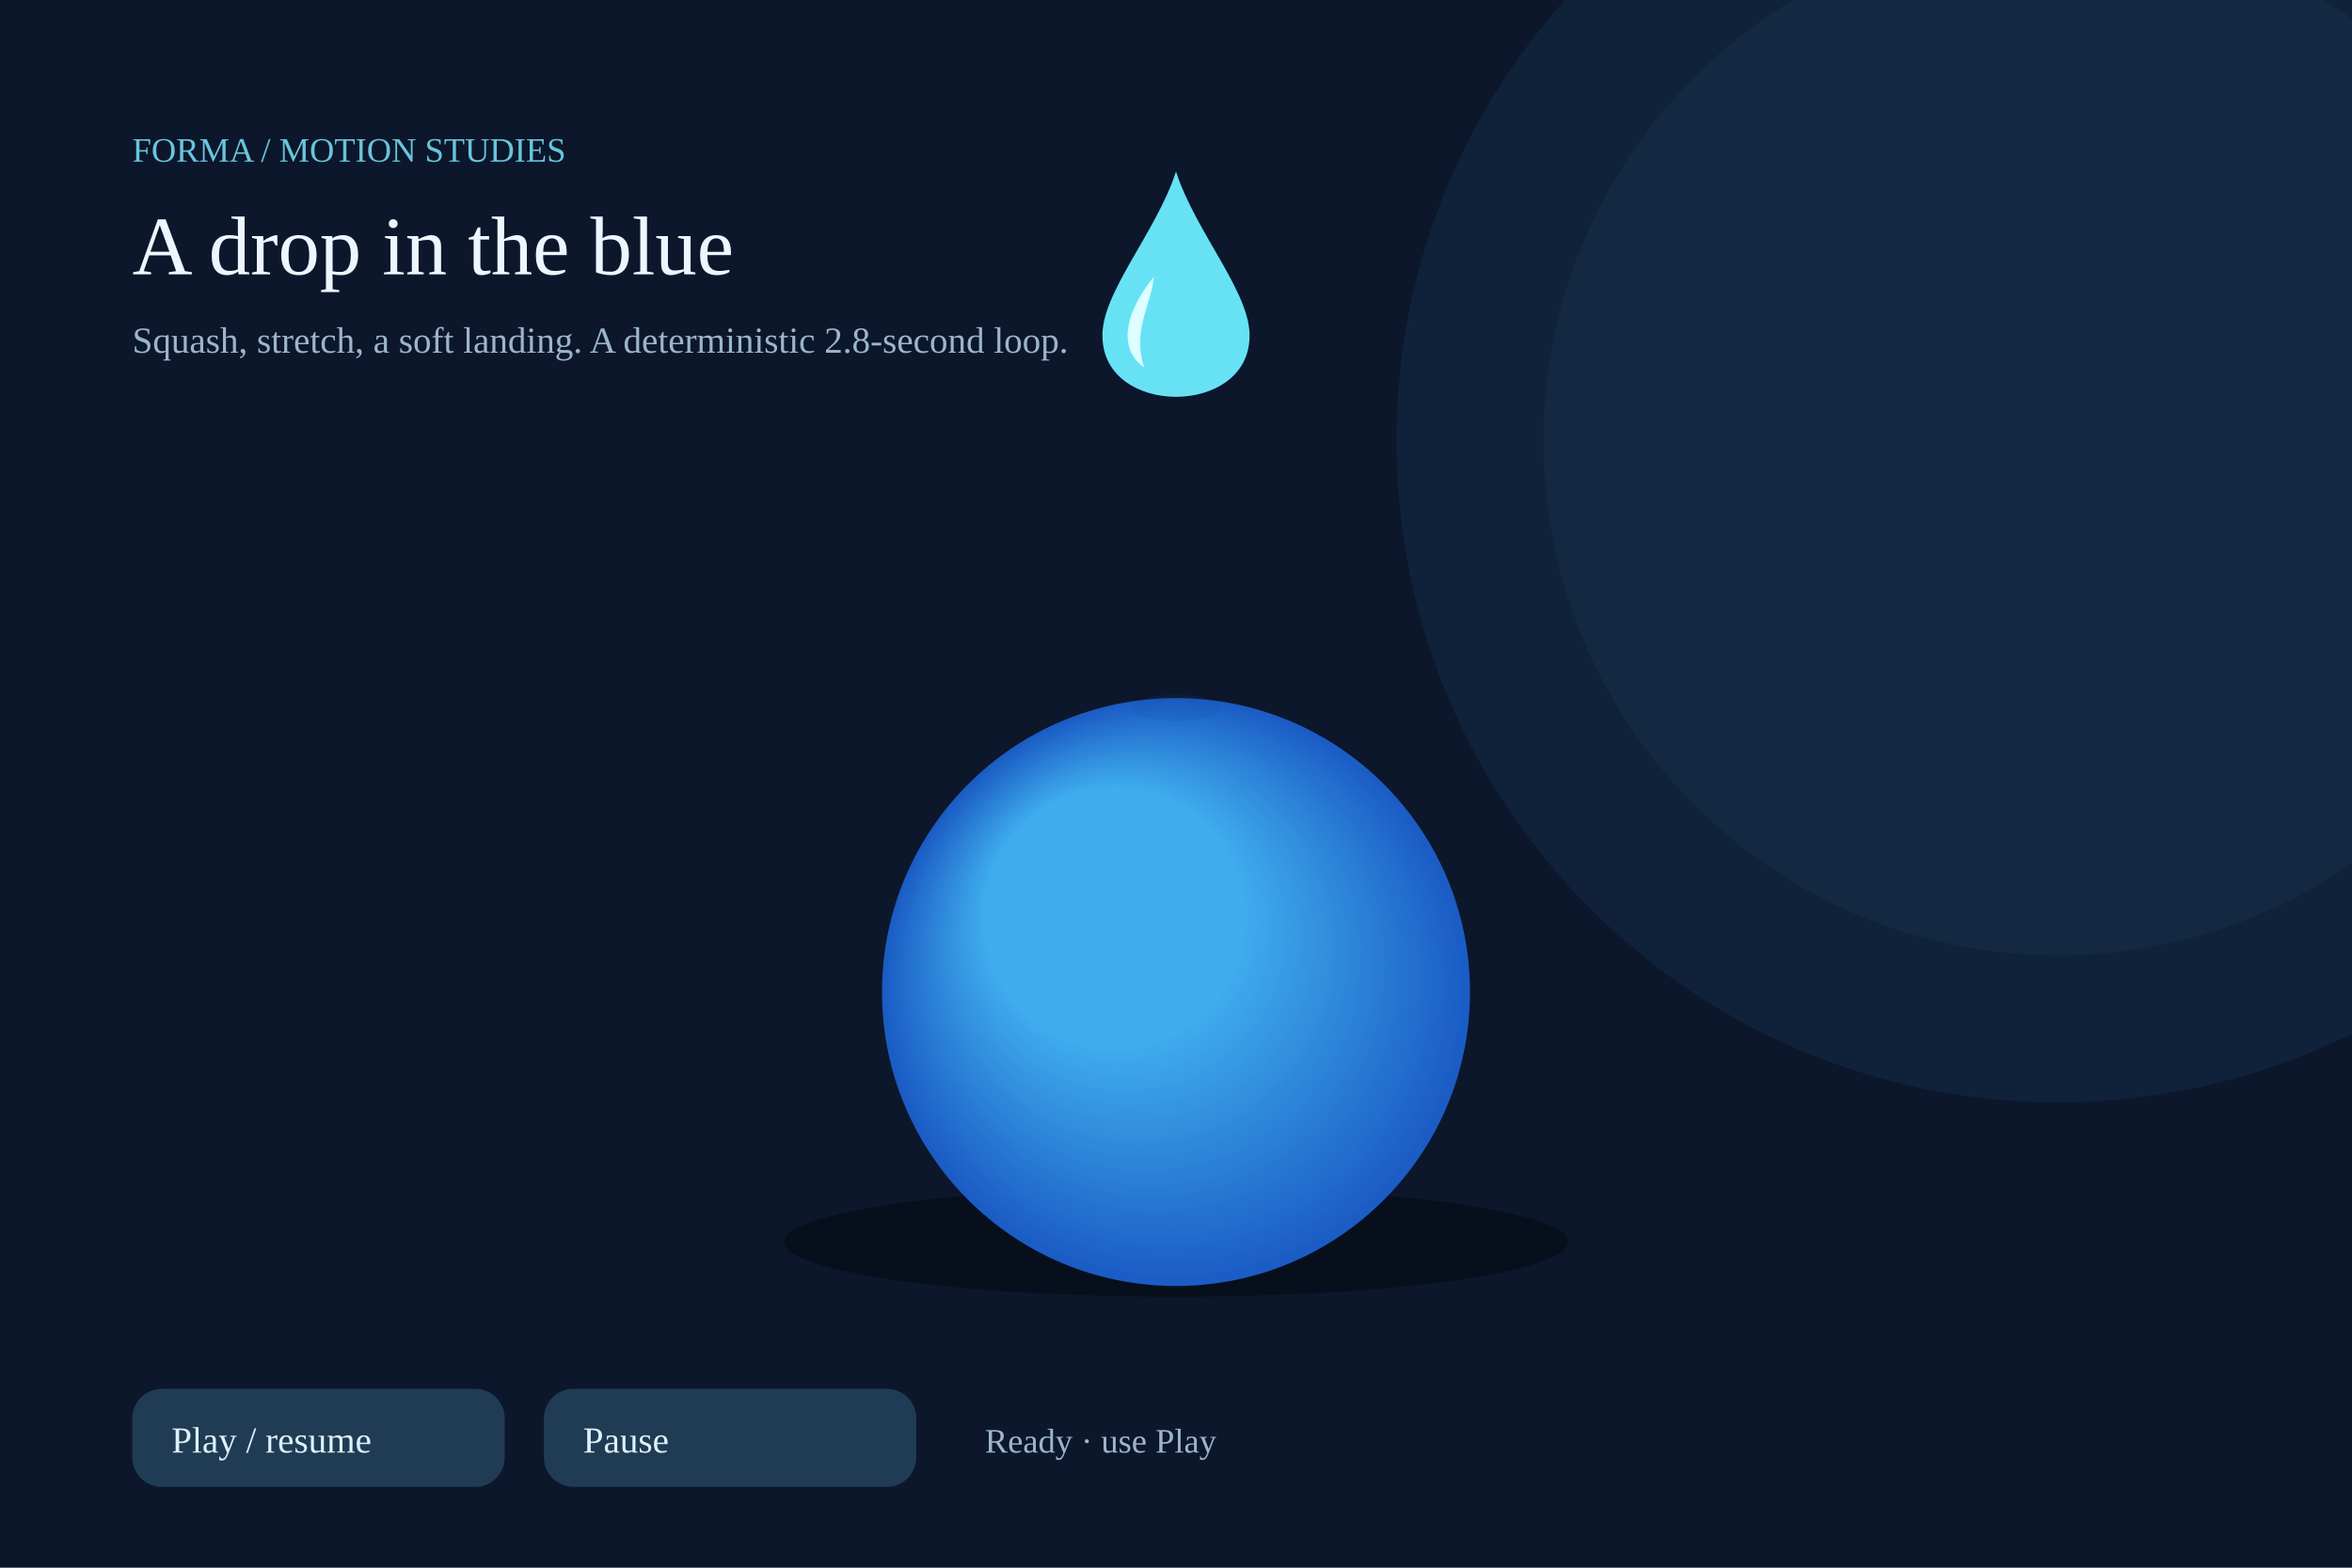
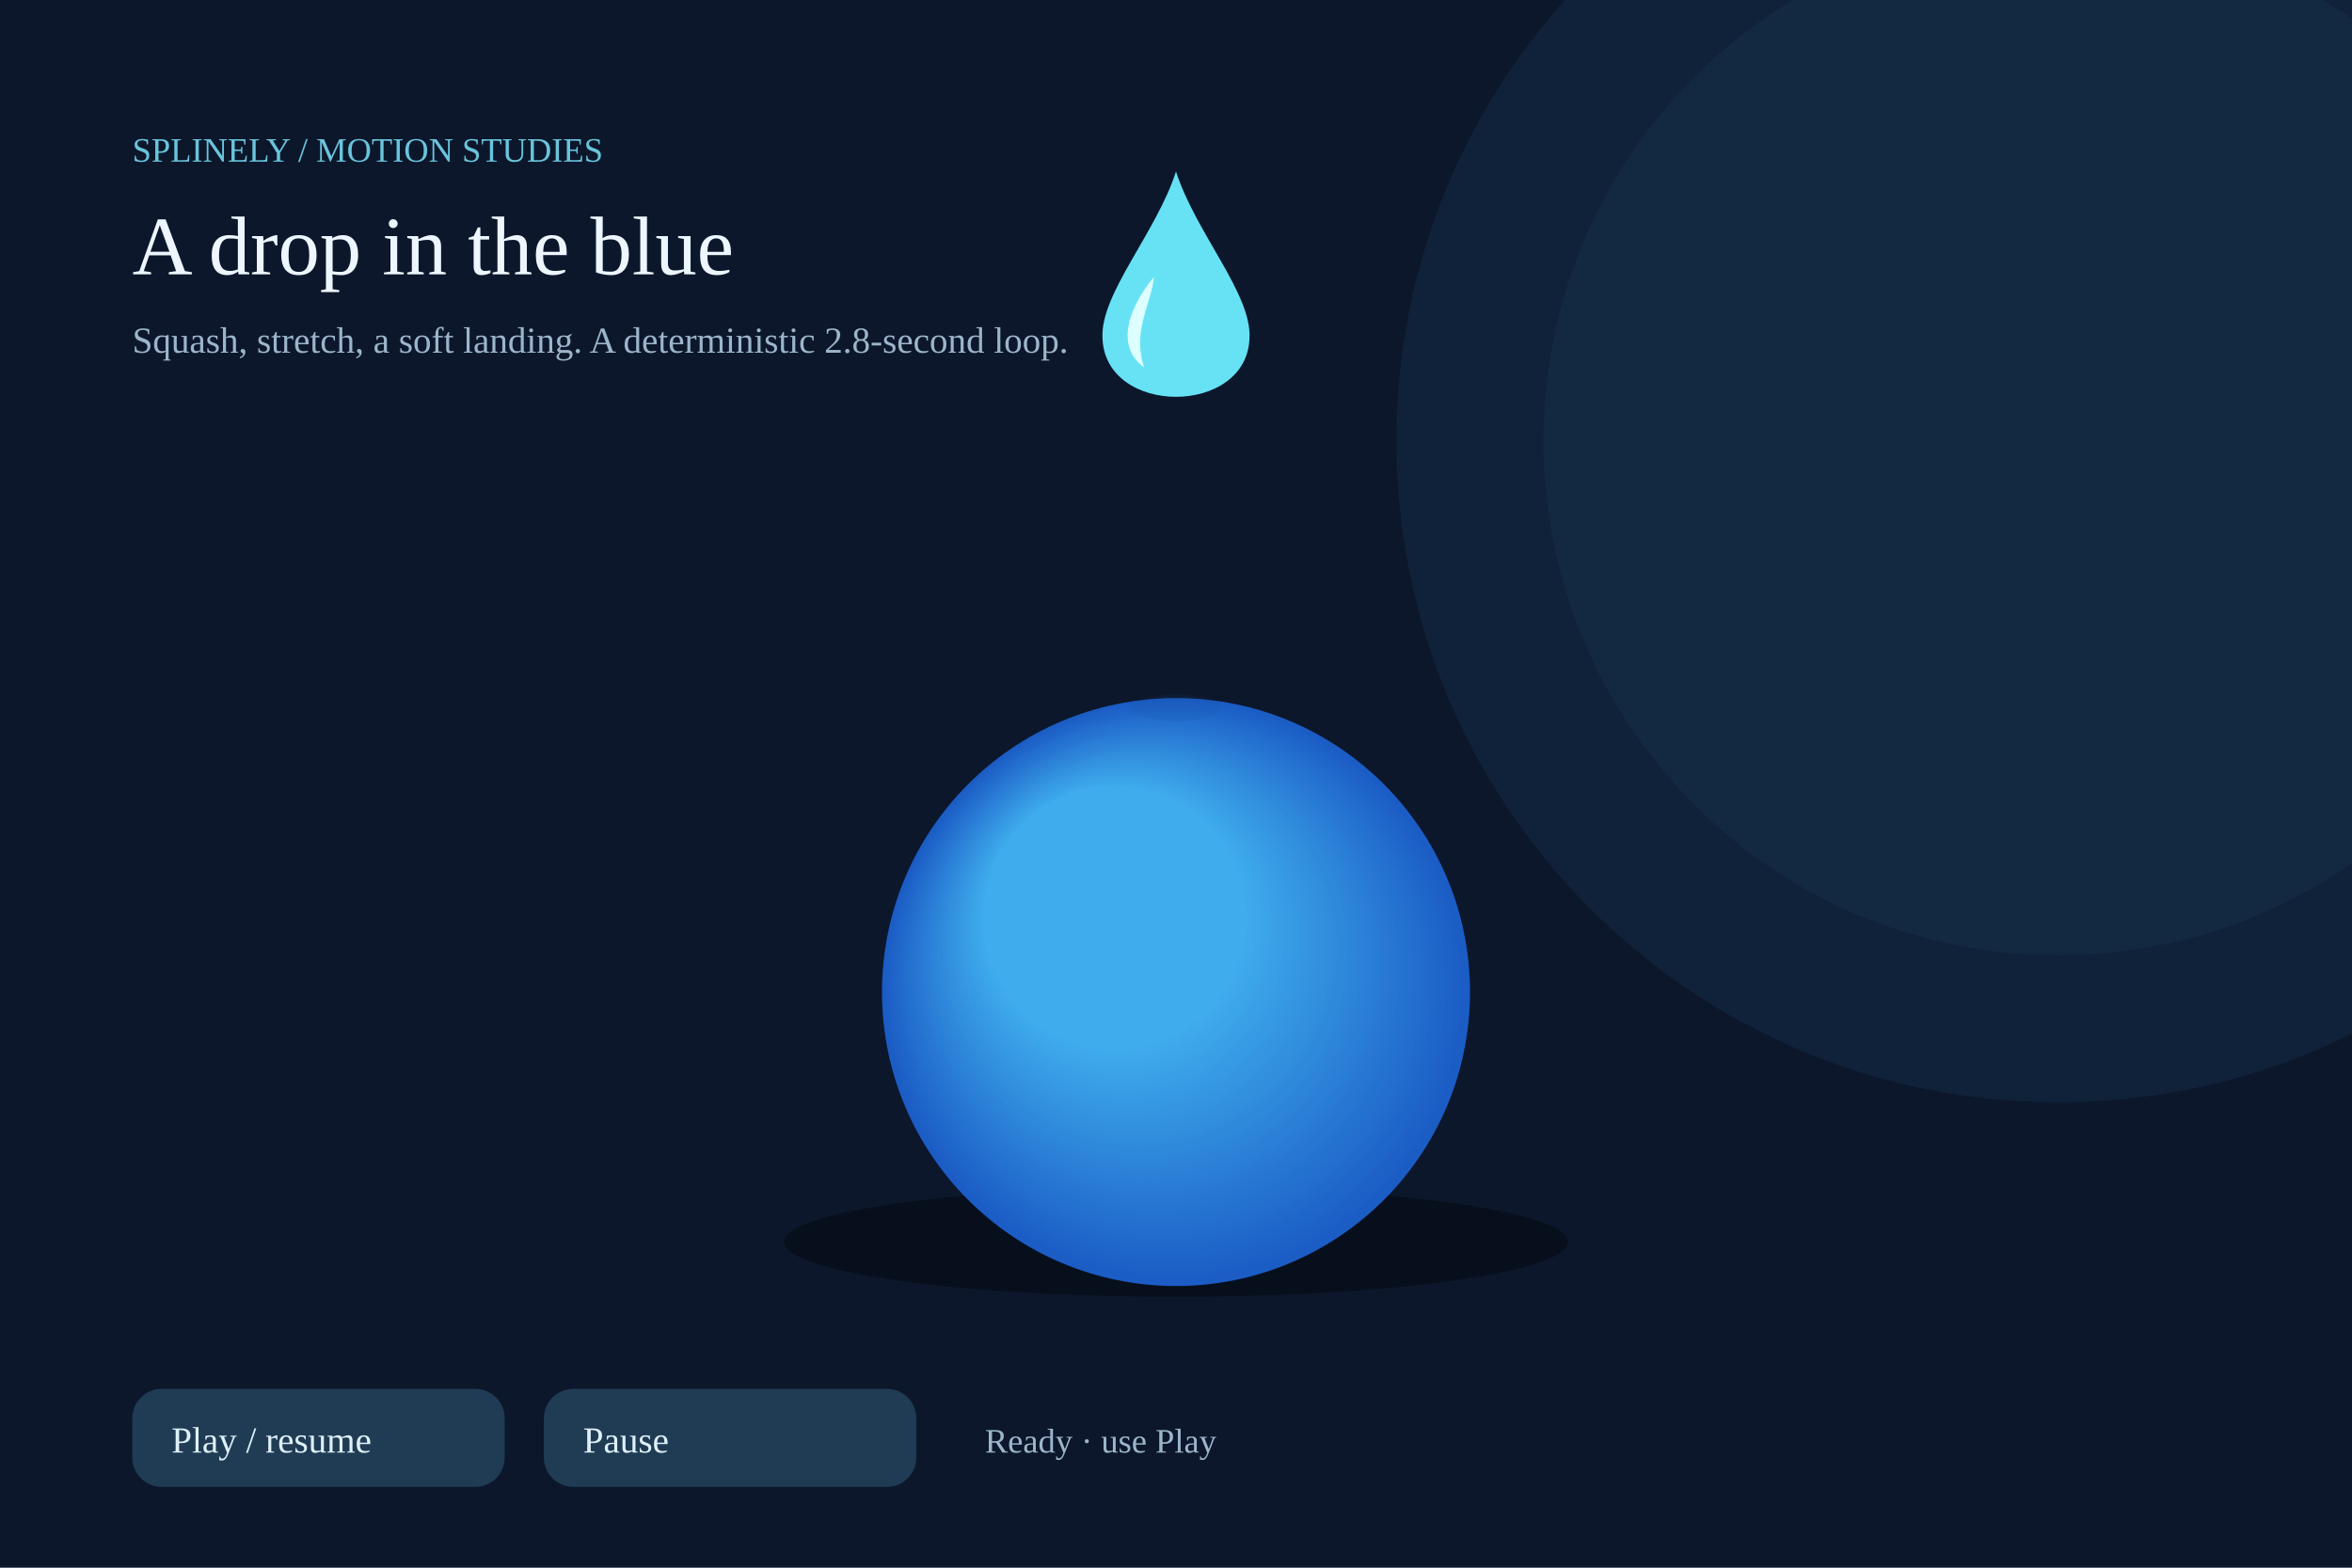
- <svg xmlns="http://www.w3.org/2000/svg" width="960" height="640" viewBox="0 0 960 640" data-forma-version="1">
-   <rect id="background" data-forma-node="background" transform="translate(0 0) rotate(0) scale(1 1)" fill="rgb(4.706% 9.02% 16.863%)" fill-opacity="1" stroke="none" stroke-opacity="1" stroke-width="1" opacity="1" x="0" y="0" width="960" height="640" rx="0" />
-   <circle id="ambient" data-forma-node="ambient" transform="translate(0 0) rotate(0) scale(1 1)" fill="rgb(6.275% 13.333% 22.353%)" fill-opacity="1" stroke="none" stroke-opacity="1" stroke-width="1" opacity="1" cx="840" cy="180" r="270" />
-   <circle id="ambient-inner" data-forma-node="ambient-inner" transform="translate(0 0) rotate(0) scale(1 1)" fill="rgb(7.451% 15.686% 25.49%)" fill-opacity="1" stroke="none" stroke-opacity="1" stroke-width="1" opacity="1" cx="840" cy="180" r="210" />
-   <text id="eyebrow" data-forma-node="eyebrow" transform="translate(0 0) rotate(0) scale(1 1)" fill="rgb(41.176% 76.863% 86.275%)" fill-opacity="1" stroke="none" stroke-opacity="1" stroke-width="1" opacity="1" x="54" y="66" font-size="14">FORMA / MOTION STUDIES</text>
-   <text id="title" data-forma-node="title" transform="translate(0 0) rotate(0) scale(1 1)" fill="rgb(92.941% 96.471% 100%)" fill-opacity="1" stroke="none" stroke-opacity="1" stroke-width="1" opacity="1" x="54" y="112" font-size="34">A drop in the blue</text>
-   <text id="subtitle" data-forma-node="subtitle" transform="translate(0 0) rotate(0) scale(1 1)" fill="rgb(61.176% 70.98% 79.608%)" fill-opacity="1" stroke="none" stroke-opacity="1" stroke-width="1" opacity="1" x="54" y="144" font-size="15">Squash, stretch, a soft landing. A deterministic 2.8-second loop.</text>
-   <rect id="start-control" data-forma-node="start-control" transform="translate(0 0) rotate(0) scale(1 1)" fill="rgb(12.549% 23.529% 32.941%)" fill-opacity="1" stroke="none" stroke-opacity="1" stroke-width="1" opacity="1" x="54" y="567" width="152" height="40" rx="12" />
-   <text id="start-control-label" data-forma-node="start-control-label" transform="translate(0 0) rotate(0) scale(1 1)" fill="rgb(87.059% 94.118% 97.647%)" fill-opacity="1" stroke="none" stroke-opacity="1" stroke-width="1" opacity="1" x="70" y="593" font-size="15">Play / resume</text>
-   <rect id="pause-control" data-forma-node="pause-control" transform="translate(0 0) rotate(0) scale(1 1)" fill="rgb(12.549% 23.529% 32.941%)" fill-opacity="1" stroke="none" stroke-opacity="1" stroke-width="1" opacity="1" x="222" y="567" width="152" height="40" rx="12" />
-   <text id="pause-control-label" data-forma-node="pause-control-label" transform="translate(0 0) rotate(0) scale(1 1)" fill="rgb(87.059% 94.118% 97.647%)" fill-opacity="1" stroke="none" stroke-opacity="1" stroke-width="1" opacity="1" x="238" y="593" font-size="15">Pause</text>
-   <text id="status" data-forma-node="status" transform="translate(0 0) rotate(0) scale(1 1)" fill="rgb(61.176% 70.98% 79.608%)" fill-opacity="1" stroke="none" stroke-opacity="1" stroke-width="1" opacity="1" x="402" y="593" font-size="14">Ready · use Play</text>
-   <circle id="floor-shadow" data-forma-node="floor-shadow" transform="translate(480 507) rotate(0) scale(1 0.14)" fill="rgb(2.745% 5.882% 11.373%)" fill-opacity="1" stroke="none" stroke-opacity="1" stroke-width="1" opacity="1" cx="0" cy="0" r="160" />
-   <circle id="ball-0" data-forma-node="ball-0" transform="translate(0 0) rotate(0) scale(1 1)" fill="rgb(10.588% 36.078% 77.255%)" fill-opacity="1" stroke="none" stroke-opacity="1" stroke-width="1" opacity="1" cx="480" cy="405" r="120" />
-   <circle id="ball-1" data-forma-node="ball-1" transform="translate(0 0) rotate(0) scale(1 1)" fill="rgb(10.588% 36.471% 77.255%)" fill-opacity="1" stroke="none" stroke-opacity="1" stroke-width="1" opacity="1" cx="479.468" cy="404.362" r="118.596" />
-   <circle id="ball-2" data-forma-node="ball-2" transform="translate(0 0) rotate(0) scale(1 1)" fill="rgb(10.98% 37.255% 77.647%)" fill-opacity="1" stroke="none" stroke-opacity="1" stroke-width="1" opacity="1" cx="478.936" cy="403.723" r="117.191" />
-   <circle id="ball-3" data-forma-node="ball-3" transform="translate(0 0) rotate(0) scale(1 1)" fill="rgb(11.373% 38.039% 78.039%)" fill-opacity="1" stroke="none" stroke-opacity="1" stroke-width="1" opacity="1" cx="478.404" cy="403.085" r="115.787" />
-   <circle id="ball-4" data-forma-node="ball-4" transform="translate(0 0) rotate(0) scale(1 1)" fill="rgb(11.765% 38.431% 78.431%)" fill-opacity="1" stroke="none" stroke-opacity="1" stroke-width="1" opacity="1" cx="477.872" cy="402.447" r="114.383" />
-   <circle id="ball-5" data-forma-node="ball-5" transform="translate(0 0) rotate(0) scale(1 1)" fill="rgb(11.765% 39.216% 78.824%)" fill-opacity="1" stroke="none" stroke-opacity="1" stroke-width="1" opacity="1" cx="477.34" cy="401.809" r="112.979" />
-   <circle id="ball-6" data-forma-node="ball-6" transform="translate(0 0) rotate(0) scale(1 1)" fill="rgb(12.157% 40% 79.216%)" fill-opacity="1" stroke="none" stroke-opacity="1" stroke-width="1" opacity="1" cx="476.809" cy="401.17" r="111.574" />
-   <circle id="ball-7" data-forma-node="ball-7" transform="translate(0 0) rotate(0) scale(1 1)" fill="rgb(12.549% 40.392% 79.216%)" fill-opacity="1" stroke="none" stroke-opacity="1" stroke-width="1" opacity="1" cx="476.277" cy="400.532" r="110.17" />
-   <circle id="ball-8" data-forma-node="ball-8" transform="translate(0 0) rotate(0) scale(1 1)" fill="rgb(12.941% 41.176% 79.608%)" fill-opacity="1" stroke="none" stroke-opacity="1" stroke-width="1" opacity="1" cx="475.745" cy="399.894" r="108.766" />
-   <circle id="ball-9" data-forma-node="ball-9" transform="translate(0 0) rotate(0) scale(1 1)" fill="rgb(12.941% 41.961% 80%)" fill-opacity="1" stroke="none" stroke-opacity="1" stroke-width="1" opacity="1" cx="475.213" cy="399.255" r="107.362" />
-   <circle id="ball-10" data-forma-node="ball-10" transform="translate(0 0) rotate(0) scale(1 1)" fill="rgb(13.333% 42.745% 80.392%)" fill-opacity="1" stroke="none" stroke-opacity="1" stroke-width="1" opacity="1" cx="474.681" cy="398.617" r="105.957" />
-   <circle id="ball-11" data-forma-node="ball-11" transform="translate(0 0) rotate(0) scale(1 1)" fill="rgb(13.725% 43.137% 80.784%)" fill-opacity="1" stroke="none" stroke-opacity="1" stroke-width="1" opacity="1" cx="474.149" cy="397.979" r="104.553" />
-   <circle id="ball-12" data-forma-node="ball-12" transform="translate(0 0) rotate(0) scale(1 1)" fill="rgb(14.118% 43.922% 81.176%)" fill-opacity="1" stroke="none" stroke-opacity="1" stroke-width="1" opacity="1" cx="473.617" cy="397.34" r="103.149" />
-   <circle id="ball-13" data-forma-node="ball-13" transform="translate(0 0) rotate(0) scale(1 1)" fill="rgb(14.118% 44.706% 81.569%)" fill-opacity="1" stroke="none" stroke-opacity="1" stroke-width="1" opacity="1" cx="473.085" cy="396.702" r="101.745" />
-   <circle id="ball-14" data-forma-node="ball-14" transform="translate(0 0) rotate(0) scale(1 1)" fill="rgb(14.51% 45.098% 81.569%)" fill-opacity="1" stroke="none" stroke-opacity="1" stroke-width="1" opacity="1" cx="472.553" cy="396.064" r="100.34" />
-   <circle id="ball-15" data-forma-node="ball-15" transform="translate(0 0) rotate(0) scale(1 1)" fill="rgb(14.902% 45.882% 81.961%)" fill-opacity="1" stroke="none" stroke-opacity="1" stroke-width="1" opacity="1" cx="472.021" cy="395.426" r="98.936" />
-   <circle id="ball-16" data-forma-node="ball-16" transform="translate(0 0) rotate(0) scale(1 1)" fill="rgb(15.294% 46.667% 82.353%)" fill-opacity="1" stroke="none" stroke-opacity="1" stroke-width="1" opacity="1" cx="471.489" cy="394.787" r="97.532" />
-   <circle id="ball-17" data-forma-node="ball-17" transform="translate(0 0) rotate(0) scale(1 1)" fill="rgb(15.686% 47.059% 82.745%)" fill-opacity="1" stroke="none" stroke-opacity="1" stroke-width="1" opacity="1" cx="470.957" cy="394.149" r="96.128" />
-   <circle id="ball-18" data-forma-node="ball-18" transform="translate(0 0) rotate(0) scale(1 1)" fill="rgb(15.686% 47.843% 83.137%)" fill-opacity="1" stroke="none" stroke-opacity="1" stroke-width="1" opacity="1" cx="470.426" cy="393.511" r="94.723" />
-   <circle id="ball-19" data-forma-node="ball-19" transform="translate(0 0) rotate(0) scale(1 1)" fill="rgb(16.078% 48.627% 83.529%)" fill-opacity="1" stroke="none" stroke-opacity="1" stroke-width="1" opacity="1" cx="469.894" cy="392.872" r="93.319" />
-   <circle id="ball-20" data-forma-node="ball-20" transform="translate(0 0) rotate(0) scale(1 1)" fill="rgb(16.471% 49.412% 83.922%)" fill-opacity="1" stroke="none" stroke-opacity="1" stroke-width="1" opacity="1" cx="469.362" cy="392.234" r="91.915" />
-   <circle id="ball-21" data-forma-node="ball-21" transform="translate(0 0) rotate(0) scale(1 1)" fill="rgb(16.863% 49.804% 83.922%)" fill-opacity="1" stroke="none" stroke-opacity="1" stroke-width="1" opacity="1" cx="468.83" cy="391.596" r="90.511" />
-   <circle id="ball-22" data-forma-node="ball-22" transform="translate(0 0) rotate(0) scale(1 1)" fill="rgb(16.863% 50.588% 84.314%)" fill-opacity="1" stroke="none" stroke-opacity="1" stroke-width="1" opacity="1" cx="468.298" cy="390.957" r="89.106" />
-   <circle id="ball-23" data-forma-node="ball-23" transform="translate(0 0) rotate(0) scale(1 1)" fill="rgb(17.255% 51.373% 84.706%)" fill-opacity="1" stroke="none" stroke-opacity="1" stroke-width="1" opacity="1" cx="467.766" cy="390.319" r="87.702" />
-   <circle id="ball-24" data-forma-node="ball-24" transform="translate(0 0) rotate(0) scale(1 1)" fill="rgb(17.647% 51.765% 85.098%)" fill-opacity="1" stroke="none" stroke-opacity="1" stroke-width="1" opacity="1" cx="467.234" cy="389.681" r="86.298" />
-   <circle id="ball-25" data-forma-node="ball-25" transform="translate(0 0) rotate(0) scale(1 1)" fill="rgb(18.039% 52.549% 85.49%)" fill-opacity="1" stroke="none" stroke-opacity="1" stroke-width="1" opacity="1" cx="466.702" cy="389.043" r="84.894" />
-   <circle id="ball-26" data-forma-node="ball-26" transform="translate(0 0) rotate(0) scale(1 1)" fill="rgb(18.039% 53.333% 85.882%)" fill-opacity="1" stroke="none" stroke-opacity="1" stroke-width="1" opacity="1" cx="466.17" cy="388.404" r="83.489" />
-   <circle id="ball-27" data-forma-node="ball-27" transform="translate(0 0) rotate(0) scale(1 1)" fill="rgb(18.431% 53.725% 85.882%)" fill-opacity="1" stroke="none" stroke-opacity="1" stroke-width="1" opacity="1" cx="465.638" cy="387.766" r="82.085" />
-   <circle id="ball-28" data-forma-node="ball-28" transform="translate(0 0) rotate(0) scale(1 1)" fill="rgb(18.824% 54.51% 86.275%)" fill-opacity="1" stroke="none" stroke-opacity="1" stroke-width="1" opacity="1" cx="465.106" cy="387.128" r="80.681" />
-   <circle id="ball-29" data-forma-node="ball-29" transform="translate(0 0) rotate(0) scale(1 1)" fill="rgb(19.216% 55.294% 86.667%)" fill-opacity="1" stroke="none" stroke-opacity="1" stroke-width="1" opacity="1" cx="464.574" cy="386.489" r="79.277" />
-   <circle id="ball-30" data-forma-node="ball-30" transform="translate(0 0) rotate(0) scale(1 1)" fill="rgb(19.216% 56.078% 87.059%)" fill-opacity="1" stroke="none" stroke-opacity="1" stroke-width="1" opacity="1" cx="464.043" cy="385.851" r="77.872" />
-   <circle id="ball-31" data-forma-node="ball-31" transform="translate(0 0) rotate(0) scale(1 1)" fill="rgb(19.608% 56.471% 87.451%)" fill-opacity="1" stroke="none" stroke-opacity="1" stroke-width="1" opacity="1" cx="463.511" cy="385.213" r="76.468" />
-   <circle id="ball-32" data-forma-node="ball-32" transform="translate(0 0) rotate(0) scale(1 1)" fill="rgb(20% 57.255% 87.843%)" fill-opacity="1" stroke="none" stroke-opacity="1" stroke-width="1" opacity="1" cx="462.979" cy="384.574" r="75.064" />
-   <circle id="ball-33" data-forma-node="ball-33" transform="translate(0 0) rotate(0) scale(1 1)" fill="rgb(20.392% 58.039% 88.235%)" fill-opacity="1" stroke="none" stroke-opacity="1" stroke-width="1" opacity="1" cx="462.447" cy="383.936" r="73.66" />
-   <circle id="ball-34" data-forma-node="ball-34" transform="translate(0 0) rotate(0) scale(1 1)" fill="rgb(20.784% 58.431% 88.235%)" fill-opacity="1" stroke="none" stroke-opacity="1" stroke-width="1" opacity="1" cx="461.915" cy="383.298" r="72.255" />
-   <circle id="ball-35" data-forma-node="ball-35" transform="translate(0 0) rotate(0) scale(1 1)" fill="rgb(20.784% 59.216% 88.627%)" fill-opacity="1" stroke="none" stroke-opacity="1" stroke-width="1" opacity="1" cx="461.383" cy="382.66" r="70.851" />
-   <circle id="ball-36" data-forma-node="ball-36" transform="translate(0 0) rotate(0) scale(1 1)" fill="rgb(21.176% 60% 89.02%)" fill-opacity="1" stroke="none" stroke-opacity="1" stroke-width="1" opacity="1" cx="460.851" cy="382.021" r="69.447" />
-   <circle id="ball-37" data-forma-node="ball-37" transform="translate(0 0) rotate(0) scale(1 1)" fill="rgb(21.569% 60.392% 89.412%)" fill-opacity="1" stroke="none" stroke-opacity="1" stroke-width="1" opacity="1" cx="460.319" cy="381.383" r="68.043" />
-   <circle id="ball-38" data-forma-node="ball-38" transform="translate(0 0) rotate(0) scale(1 1)" fill="rgb(21.961% 61.176% 89.804%)" fill-opacity="1" stroke="none" stroke-opacity="1" stroke-width="1" opacity="1" cx="459.787" cy="380.745" r="66.638" />
-   <circle id="ball-39" data-forma-node="ball-39" transform="translate(0 0) rotate(0) scale(1 1)" fill="rgb(21.961% 61.961% 90.196%)" fill-opacity="1" stroke="none" stroke-opacity="1" stroke-width="1" opacity="1" cx="459.255" cy="380.106" r="65.234" />
-   <circle id="ball-40" data-forma-node="ball-40" transform="translate(0 0) rotate(0) scale(1 1)" fill="rgb(22.353% 62.745% 90.588%)" fill-opacity="1" stroke="none" stroke-opacity="1" stroke-width="1" opacity="1" cx="458.723" cy="379.468" r="63.83" />
-   <circle id="ball-41" data-forma-node="ball-41" transform="translate(0 0) rotate(0) scale(1 1)" fill="rgb(22.745% 63.137% 90.588%)" fill-opacity="1" stroke="none" stroke-opacity="1" stroke-width="1" opacity="1" cx="458.191" cy="378.83" r="62.426" />
-   <circle id="ball-42" data-forma-node="ball-42" transform="translate(0 0) rotate(0) scale(1 1)" fill="rgb(23.137% 63.922% 90.98%)" fill-opacity="1" stroke="none" stroke-opacity="1" stroke-width="1" opacity="1" cx="457.66" cy="378.191" r="61.021" />
-   <circle id="ball-43" data-forma-node="ball-43" transform="translate(0 0) rotate(0) scale(1 1)" fill="rgb(23.137% 64.706% 91.373%)" fill-opacity="1" stroke="none" stroke-opacity="1" stroke-width="1" opacity="1" cx="457.128" cy="377.553" r="59.617" />
-   <circle id="ball-44" data-forma-node="ball-44" transform="translate(0 0) rotate(0) scale(1 1)" fill="rgb(23.529% 65.098% 91.765%)" fill-opacity="1" stroke="none" stroke-opacity="1" stroke-width="1" opacity="1" cx="456.596" cy="376.915" r="58.213" />
-   <circle id="ball-45" data-forma-node="ball-45" transform="translate(0 0) rotate(0) scale(1 1)" fill="rgb(23.922% 65.882% 92.157%)" fill-opacity="1" stroke="none" stroke-opacity="1" stroke-width="1" opacity="1" cx="456.064" cy="376.277" r="56.809" />
-   <circle id="ball-46" data-forma-node="ball-46" transform="translate(0 0) rotate(0) scale(1 1)" fill="rgb(24.314% 66.667% 92.549%)" fill-opacity="1" stroke="none" stroke-opacity="1" stroke-width="1" opacity="1" cx="455.532" cy="375.638" r="55.404" />
-   <circle id="ball-47" data-forma-node="ball-47" transform="translate(0 0) rotate(0) scale(1 1)" fill="rgb(24.706% 67.451% 92.941%)" fill-opacity="1" stroke="none" stroke-opacity="1" stroke-width="1" opacity="1" cx="455" cy="375" r="54" />
-   <circle id="contact-shadow" data-forma-node="contact-shadow" transform="translate(480 289) rotate(0) scale(0.6 0.18)" fill="rgb(7.059% 29.804% 56.863%)" fill-opacity="1" stroke="none" stroke-opacity="1" stroke-width="1" opacity="0.12" cx="0" cy="0" r="30" />
-   <circle id="ripple" data-forma-node="ripple" transform="translate(480 287) rotate(0) scale(0.6 0.18)" fill="rgb(43.137% 87.843% 96.863%)" fill-opacity="0" stroke="rgb(54.51% 92.157% 100%)" stroke-opacity="1" stroke-width="2" opacity="0" cx="0" cy="0" r="32" />
-   <path id="drop" data-forma-node="drop" transform="translate(480 130) rotate(0) scale(1 1)" fill="rgb(40.392% 88.627% 96.078%)" fill-opacity="1" stroke="none" stroke-opacity="1" stroke-width="1" opacity="1" d="M 0 -60 C -8 -35 -31 -10 -30 8 C -29 40 29 40 30 8 C 31 -10 8 -35 0 -60 Z" fill-rule="nonzero" />
-   <path id="drop-glint" data-forma-node="drop-glint" transform="translate(480 130) rotate(0) scale(1 1)" fill="rgb(86.667% 100% 100%)" fill-opacity="1" stroke="none" stroke-opacity="1" stroke-width="1" opacity="1" d="M -9 -17 C -22 -1 -23 13 -13 20 C -18 5 -10 -6 -9 -17 Z" fill-rule="nonzero" />
+ <svg xmlns="http://www.w3.org/2000/svg" width="960" height="640" viewBox="0 0 960 640" data-splinely-version="1">
+   <rect id="background" data-splinely-node="background" transform="translate(0 0) rotate(0) scale(1 1)" fill="rgb(4.706% 9.02% 16.863%)" fill-opacity="1" stroke="none" stroke-opacity="1" stroke-width="1" opacity="1" x="0" y="0" width="960" height="640" rx="0" />
+   <circle id="ambient" data-splinely-node="ambient" transform="translate(0 0) rotate(0) scale(1 1)" fill="rgb(6.275% 13.333% 22.353%)" fill-opacity="1" stroke="none" stroke-opacity="1" stroke-width="1" opacity="1" cx="840" cy="180" r="270" />
+   <circle id="ambient-inner" data-splinely-node="ambient-inner" transform="translate(0 0) rotate(0) scale(1 1)" fill="rgb(7.451% 15.686% 25.49%)" fill-opacity="1" stroke="none" stroke-opacity="1" stroke-width="1" opacity="1" cx="840" cy="180" r="210" />
+   <text id="eyebrow" data-splinely-node="eyebrow" transform="translate(0 0) rotate(0) scale(1 1)" fill="rgb(41.176% 76.863% 86.275%)" fill-opacity="1" stroke="none" stroke-opacity="1" stroke-width="1" opacity="1" x="54" y="66" font-size="14">SPLINELY / MOTION STUDIES</text>
+   <text id="title" data-splinely-node="title" transform="translate(0 0) rotate(0) scale(1 1)" fill="rgb(92.941% 96.471% 100%)" fill-opacity="1" stroke="none" stroke-opacity="1" stroke-width="1" opacity="1" x="54" y="112" font-size="34">A drop in the blue</text>
+   <text id="subtitle" data-splinely-node="subtitle" transform="translate(0 0) rotate(0) scale(1 1)" fill="rgb(61.176% 70.98% 79.608%)" fill-opacity="1" stroke="none" stroke-opacity="1" stroke-width="1" opacity="1" x="54" y="144" font-size="15">Squash, stretch, a soft landing. A deterministic 2.8-second loop.</text>
+   <rect id="start-control" data-splinely-node="start-control" transform="translate(0 0) rotate(0) scale(1 1)" fill="rgb(12.549% 23.529% 32.941%)" fill-opacity="1" stroke="none" stroke-opacity="1" stroke-width="1" opacity="1" x="54" y="567" width="152" height="40" rx="12" />
+   <text id="start-control-label" data-splinely-node="start-control-label" transform="translate(0 0) rotate(0) scale(1 1)" fill="rgb(87.059% 94.118% 97.647%)" fill-opacity="1" stroke="none" stroke-opacity="1" stroke-width="1" opacity="1" x="70" y="593" font-size="15">Play / resume</text>
+   <rect id="pause-control" data-splinely-node="pause-control" transform="translate(0 0) rotate(0) scale(1 1)" fill="rgb(12.549% 23.529% 32.941%)" fill-opacity="1" stroke="none" stroke-opacity="1" stroke-width="1" opacity="1" x="222" y="567" width="152" height="40" rx="12" />
+   <text id="pause-control-label" data-splinely-node="pause-control-label" transform="translate(0 0) rotate(0) scale(1 1)" fill="rgb(87.059% 94.118% 97.647%)" fill-opacity="1" stroke="none" stroke-opacity="1" stroke-width="1" opacity="1" x="238" y="593" font-size="15">Pause</text>
+   <text id="status" data-splinely-node="status" transform="translate(0 0) rotate(0) scale(1 1)" fill="rgb(61.176% 70.98% 79.608%)" fill-opacity="1" stroke="none" stroke-opacity="1" stroke-width="1" opacity="1" x="402" y="593" font-size="14">Ready · use Play</text>
+   <circle id="floor-shadow" data-splinely-node="floor-shadow" transform="translate(480 507) rotate(0) scale(1 0.14)" fill="rgb(2.745% 5.882% 11.373%)" fill-opacity="1" stroke="none" stroke-opacity="1" stroke-width="1" opacity="1" cx="0" cy="0" r="160" />
+   <circle id="ball-0" data-splinely-node="ball-0" transform="translate(0 0) rotate(0) scale(1 1)" fill="rgb(10.588% 36.078% 77.255%)" fill-opacity="1" stroke="none" stroke-opacity="1" stroke-width="1" opacity="1" cx="480" cy="405" r="120" />
+   <circle id="ball-1" data-splinely-node="ball-1" transform="translate(0 0) rotate(0) scale(1 1)" fill="rgb(10.588% 36.471% 77.255%)" fill-opacity="1" stroke="none" stroke-opacity="1" stroke-width="1" opacity="1" cx="479.468" cy="404.362" r="118.596" />
+   <circle id="ball-2" data-splinely-node="ball-2" transform="translate(0 0) rotate(0) scale(1 1)" fill="rgb(10.98% 37.255% 77.647%)" fill-opacity="1" stroke="none" stroke-opacity="1" stroke-width="1" opacity="1" cx="478.936" cy="403.723" r="117.191" />
+   <circle id="ball-3" data-splinely-node="ball-3" transform="translate(0 0) rotate(0) scale(1 1)" fill="rgb(11.373% 38.039% 78.039%)" fill-opacity="1" stroke="none" stroke-opacity="1" stroke-width="1" opacity="1" cx="478.404" cy="403.085" r="115.787" />
+   <circle id="ball-4" data-splinely-node="ball-4" transform="translate(0 0) rotate(0) scale(1 1)" fill="rgb(11.765% 38.431% 78.431%)" fill-opacity="1" stroke="none" stroke-opacity="1" stroke-width="1" opacity="1" cx="477.872" cy="402.447" r="114.383" />
+   <circle id="ball-5" data-splinely-node="ball-5" transform="translate(0 0) rotate(0) scale(1 1)" fill="rgb(11.765% 39.216% 78.824%)" fill-opacity="1" stroke="none" stroke-opacity="1" stroke-width="1" opacity="1" cx="477.34" cy="401.809" r="112.979" />
+   <circle id="ball-6" data-splinely-node="ball-6" transform="translate(0 0) rotate(0) scale(1 1)" fill="rgb(12.157% 40% 79.216%)" fill-opacity="1" stroke="none" stroke-opacity="1" stroke-width="1" opacity="1" cx="476.809" cy="401.17" r="111.574" />
+   <circle id="ball-7" data-splinely-node="ball-7" transform="translate(0 0) rotate(0) scale(1 1)" fill="rgb(12.549% 40.392% 79.216%)" fill-opacity="1" stroke="none" stroke-opacity="1" stroke-width="1" opacity="1" cx="476.277" cy="400.532" r="110.17" />
+   <circle id="ball-8" data-splinely-node="ball-8" transform="translate(0 0) rotate(0) scale(1 1)" fill="rgb(12.941% 41.176% 79.608%)" fill-opacity="1" stroke="none" stroke-opacity="1" stroke-width="1" opacity="1" cx="475.745" cy="399.894" r="108.766" />
+   <circle id="ball-9" data-splinely-node="ball-9" transform="translate(0 0) rotate(0) scale(1 1)" fill="rgb(12.941% 41.961% 80%)" fill-opacity="1" stroke="none" stroke-opacity="1" stroke-width="1" opacity="1" cx="475.213" cy="399.255" r="107.362" />
+   <circle id="ball-10" data-splinely-node="ball-10" transform="translate(0 0) rotate(0) scale(1 1)" fill="rgb(13.333% 42.745% 80.392%)" fill-opacity="1" stroke="none" stroke-opacity="1" stroke-width="1" opacity="1" cx="474.681" cy="398.617" r="105.957" />
+   <circle id="ball-11" data-splinely-node="ball-11" transform="translate(0 0) rotate(0) scale(1 1)" fill="rgb(13.725% 43.137% 80.784%)" fill-opacity="1" stroke="none" stroke-opacity="1" stroke-width="1" opacity="1" cx="474.149" cy="397.979" r="104.553" />
+   <circle id="ball-12" data-splinely-node="ball-12" transform="translate(0 0) rotate(0) scale(1 1)" fill="rgb(14.118% 43.922% 81.176%)" fill-opacity="1" stroke="none" stroke-opacity="1" stroke-width="1" opacity="1" cx="473.617" cy="397.34" r="103.149" />
+   <circle id="ball-13" data-splinely-node="ball-13" transform="translate(0 0) rotate(0) scale(1 1)" fill="rgb(14.118% 44.706% 81.569%)" fill-opacity="1" stroke="none" stroke-opacity="1" stroke-width="1" opacity="1" cx="473.085" cy="396.702" r="101.745" />
+   <circle id="ball-14" data-splinely-node="ball-14" transform="translate(0 0) rotate(0) scale(1 1)" fill="rgb(14.51% 45.098% 81.569%)" fill-opacity="1" stroke="none" stroke-opacity="1" stroke-width="1" opacity="1" cx="472.553" cy="396.064" r="100.34" />
+   <circle id="ball-15" data-splinely-node="ball-15" transform="translate(0 0) rotate(0) scale(1 1)" fill="rgb(14.902% 45.882% 81.961%)" fill-opacity="1" stroke="none" stroke-opacity="1" stroke-width="1" opacity="1" cx="472.021" cy="395.426" r="98.936" />
+   <circle id="ball-16" data-splinely-node="ball-16" transform="translate(0 0) rotate(0) scale(1 1)" fill="rgb(15.294% 46.667% 82.353%)" fill-opacity="1" stroke="none" stroke-opacity="1" stroke-width="1" opacity="1" cx="471.489" cy="394.787" r="97.532" />
+   <circle id="ball-17" data-splinely-node="ball-17" transform="translate(0 0) rotate(0) scale(1 1)" fill="rgb(15.686% 47.059% 82.745%)" fill-opacity="1" stroke="none" stroke-opacity="1" stroke-width="1" opacity="1" cx="470.957" cy="394.149" r="96.128" />
+   <circle id="ball-18" data-splinely-node="ball-18" transform="translate(0 0) rotate(0) scale(1 1)" fill="rgb(15.686% 47.843% 83.137%)" fill-opacity="1" stroke="none" stroke-opacity="1" stroke-width="1" opacity="1" cx="470.426" cy="393.511" r="94.723" />
+   <circle id="ball-19" data-splinely-node="ball-19" transform="translate(0 0) rotate(0) scale(1 1)" fill="rgb(16.078% 48.627% 83.529%)" fill-opacity="1" stroke="none" stroke-opacity="1" stroke-width="1" opacity="1" cx="469.894" cy="392.872" r="93.319" />
+   <circle id="ball-20" data-splinely-node="ball-20" transform="translate(0 0) rotate(0) scale(1 1)" fill="rgb(16.471% 49.412% 83.922%)" fill-opacity="1" stroke="none" stroke-opacity="1" stroke-width="1" opacity="1" cx="469.362" cy="392.234" r="91.915" />
+   <circle id="ball-21" data-splinely-node="ball-21" transform="translate(0 0) rotate(0) scale(1 1)" fill="rgb(16.863% 49.804% 83.922%)" fill-opacity="1" stroke="none" stroke-opacity="1" stroke-width="1" opacity="1" cx="468.83" cy="391.596" r="90.511" />
+   <circle id="ball-22" data-splinely-node="ball-22" transform="translate(0 0) rotate(0) scale(1 1)" fill="rgb(16.863% 50.588% 84.314%)" fill-opacity="1" stroke="none" stroke-opacity="1" stroke-width="1" opacity="1" cx="468.298" cy="390.957" r="89.106" />
+   <circle id="ball-23" data-splinely-node="ball-23" transform="translate(0 0) rotate(0) scale(1 1)" fill="rgb(17.255% 51.373% 84.706%)" fill-opacity="1" stroke="none" stroke-opacity="1" stroke-width="1" opacity="1" cx="467.766" cy="390.319" r="87.702" />
+   <circle id="ball-24" data-splinely-node="ball-24" transform="translate(0 0) rotate(0) scale(1 1)" fill="rgb(17.647% 51.765% 85.098%)" fill-opacity="1" stroke="none" stroke-opacity="1" stroke-width="1" opacity="1" cx="467.234" cy="389.681" r="86.298" />
+   <circle id="ball-25" data-splinely-node="ball-25" transform="translate(0 0) rotate(0) scale(1 1)" fill="rgb(18.039% 52.549% 85.49%)" fill-opacity="1" stroke="none" stroke-opacity="1" stroke-width="1" opacity="1" cx="466.702" cy="389.043" r="84.894" />
+   <circle id="ball-26" data-splinely-node="ball-26" transform="translate(0 0) rotate(0) scale(1 1)" fill="rgb(18.039% 53.333% 85.882%)" fill-opacity="1" stroke="none" stroke-opacity="1" stroke-width="1" opacity="1" cx="466.17" cy="388.404" r="83.489" />
+   <circle id="ball-27" data-splinely-node="ball-27" transform="translate(0 0) rotate(0) scale(1 1)" fill="rgb(18.431% 53.725% 85.882%)" fill-opacity="1" stroke="none" stroke-opacity="1" stroke-width="1" opacity="1" cx="465.638" cy="387.766" r="82.085" />
+   <circle id="ball-28" data-splinely-node="ball-28" transform="translate(0 0) rotate(0) scale(1 1)" fill="rgb(18.824% 54.51% 86.275%)" fill-opacity="1" stroke="none" stroke-opacity="1" stroke-width="1" opacity="1" cx="465.106" cy="387.128" r="80.681" />
+   <circle id="ball-29" data-splinely-node="ball-29" transform="translate(0 0) rotate(0) scale(1 1)" fill="rgb(19.216% 55.294% 86.667%)" fill-opacity="1" stroke="none" stroke-opacity="1" stroke-width="1" opacity="1" cx="464.574" cy="386.489" r="79.277" />
+   <circle id="ball-30" data-splinely-node="ball-30" transform="translate(0 0) rotate(0) scale(1 1)" fill="rgb(19.216% 56.078% 87.059%)" fill-opacity="1" stroke="none" stroke-opacity="1" stroke-width="1" opacity="1" cx="464.043" cy="385.851" r="77.872" />
+   <circle id="ball-31" data-splinely-node="ball-31" transform="translate(0 0) rotate(0) scale(1 1)" fill="rgb(19.608% 56.471% 87.451%)" fill-opacity="1" stroke="none" stroke-opacity="1" stroke-width="1" opacity="1" cx="463.511" cy="385.213" r="76.468" />
+   <circle id="ball-32" data-splinely-node="ball-32" transform="translate(0 0) rotate(0) scale(1 1)" fill="rgb(20% 57.255% 87.843%)" fill-opacity="1" stroke="none" stroke-opacity="1" stroke-width="1" opacity="1" cx="462.979" cy="384.574" r="75.064" />
+   <circle id="ball-33" data-splinely-node="ball-33" transform="translate(0 0) rotate(0) scale(1 1)" fill="rgb(20.392% 58.039% 88.235%)" fill-opacity="1" stroke="none" stroke-opacity="1" stroke-width="1" opacity="1" cx="462.447" cy="383.936" r="73.66" />
+   <circle id="ball-34" data-splinely-node="ball-34" transform="translate(0 0) rotate(0) scale(1 1)" fill="rgb(20.784% 58.431% 88.235%)" fill-opacity="1" stroke="none" stroke-opacity="1" stroke-width="1" opacity="1" cx="461.915" cy="383.298" r="72.255" />
+   <circle id="ball-35" data-splinely-node="ball-35" transform="translate(0 0) rotate(0) scale(1 1)" fill="rgb(20.784% 59.216% 88.627%)" fill-opacity="1" stroke="none" stroke-opacity="1" stroke-width="1" opacity="1" cx="461.383" cy="382.66" r="70.851" />
+   <circle id="ball-36" data-splinely-node="ball-36" transform="translate(0 0) rotate(0) scale(1 1)" fill="rgb(21.176% 60% 89.02%)" fill-opacity="1" stroke="none" stroke-opacity="1" stroke-width="1" opacity="1" cx="460.851" cy="382.021" r="69.447" />
+   <circle id="ball-37" data-splinely-node="ball-37" transform="translate(0 0) rotate(0) scale(1 1)" fill="rgb(21.569% 60.392% 89.412%)" fill-opacity="1" stroke="none" stroke-opacity="1" stroke-width="1" opacity="1" cx="460.319" cy="381.383" r="68.043" />
+   <circle id="ball-38" data-splinely-node="ball-38" transform="translate(0 0) rotate(0) scale(1 1)" fill="rgb(21.961% 61.176% 89.804%)" fill-opacity="1" stroke="none" stroke-opacity="1" stroke-width="1" opacity="1" cx="459.787" cy="380.745" r="66.638" />
+   <circle id="ball-39" data-splinely-node="ball-39" transform="translate(0 0) rotate(0) scale(1 1)" fill="rgb(21.961% 61.961% 90.196%)" fill-opacity="1" stroke="none" stroke-opacity="1" stroke-width="1" opacity="1" cx="459.255" cy="380.106" r="65.234" />
+   <circle id="ball-40" data-splinely-node="ball-40" transform="translate(0 0) rotate(0) scale(1 1)" fill="rgb(22.353% 62.745% 90.588%)" fill-opacity="1" stroke="none" stroke-opacity="1" stroke-width="1" opacity="1" cx="458.723" cy="379.468" r="63.83" />
+   <circle id="ball-41" data-splinely-node="ball-41" transform="translate(0 0) rotate(0) scale(1 1)" fill="rgb(22.745% 63.137% 90.588%)" fill-opacity="1" stroke="none" stroke-opacity="1" stroke-width="1" opacity="1" cx="458.191" cy="378.83" r="62.426" />
+   <circle id="ball-42" data-splinely-node="ball-42" transform="translate(0 0) rotate(0) scale(1 1)" fill="rgb(23.137% 63.922% 90.98%)" fill-opacity="1" stroke="none" stroke-opacity="1" stroke-width="1" opacity="1" cx="457.66" cy="378.191" r="61.021" />
+   <circle id="ball-43" data-splinely-node="ball-43" transform="translate(0 0) rotate(0) scale(1 1)" fill="rgb(23.137% 64.706% 91.373%)" fill-opacity="1" stroke="none" stroke-opacity="1" stroke-width="1" opacity="1" cx="457.128" cy="377.553" r="59.617" />
+   <circle id="ball-44" data-splinely-node="ball-44" transform="translate(0 0) rotate(0) scale(1 1)" fill="rgb(23.529% 65.098% 91.765%)" fill-opacity="1" stroke="none" stroke-opacity="1" stroke-width="1" opacity="1" cx="456.596" cy="376.915" r="58.213" />
+   <circle id="ball-45" data-splinely-node="ball-45" transform="translate(0 0) rotate(0) scale(1 1)" fill="rgb(23.922% 65.882% 92.157%)" fill-opacity="1" stroke="none" stroke-opacity="1" stroke-width="1" opacity="1" cx="456.064" cy="376.277" r="56.809" />
+   <circle id="ball-46" data-splinely-node="ball-46" transform="translate(0 0) rotate(0) scale(1 1)" fill="rgb(24.314% 66.667% 92.549%)" fill-opacity="1" stroke="none" stroke-opacity="1" stroke-width="1" opacity="1" cx="455.532" cy="375.638" r="55.404" />
+   <circle id="ball-47" data-splinely-node="ball-47" transform="translate(0 0) rotate(0) scale(1 1)" fill="rgb(24.706% 67.451% 92.941%)" fill-opacity="1" stroke="none" stroke-opacity="1" stroke-width="1" opacity="1" cx="455" cy="375" r="54" />
+   <circle id="contact-shadow" data-splinely-node="contact-shadow" transform="translate(480 289) rotate(0) scale(0.6 0.18)" fill="rgb(7.059% 29.804% 56.863%)" fill-opacity="1" stroke="none" stroke-opacity="1" stroke-width="1" opacity="0.12" cx="0" cy="0" r="30" />
+   <circle id="ripple" data-splinely-node="ripple" transform="translate(480 287) rotate(0) scale(0.6 0.18)" fill="rgb(43.137% 87.843% 96.863%)" fill-opacity="0" stroke="rgb(54.51% 92.157% 100%)" stroke-opacity="1" stroke-width="2" opacity="0" cx="0" cy="0" r="32" />
+   <path id="drop" data-splinely-node="drop" transform="translate(480 130) rotate(0) scale(1 1)" fill="rgb(40.392% 88.627% 96.078%)" fill-opacity="1" stroke="none" stroke-opacity="1" stroke-width="1" opacity="1" d="M 0 -60 C -8 -35 -31 -10 -30 8 C -29 40 29 40 30 8 C 31 -10 8 -35 0 -60 Z" fill-rule="nonzero" />
+   <path id="drop-glint" data-splinely-node="drop-glint" transform="translate(480 130) rotate(0) scale(1 1)" fill="rgb(86.667% 100% 100%)" fill-opacity="1" stroke="none" stroke-opacity="1" stroke-width="1" opacity="1" d="M -9 -17 C -22 -1 -23 13 -13 20 C -18 5 -10 -6 -9 -17 Z" fill-rule="nonzero" />
</svg>
